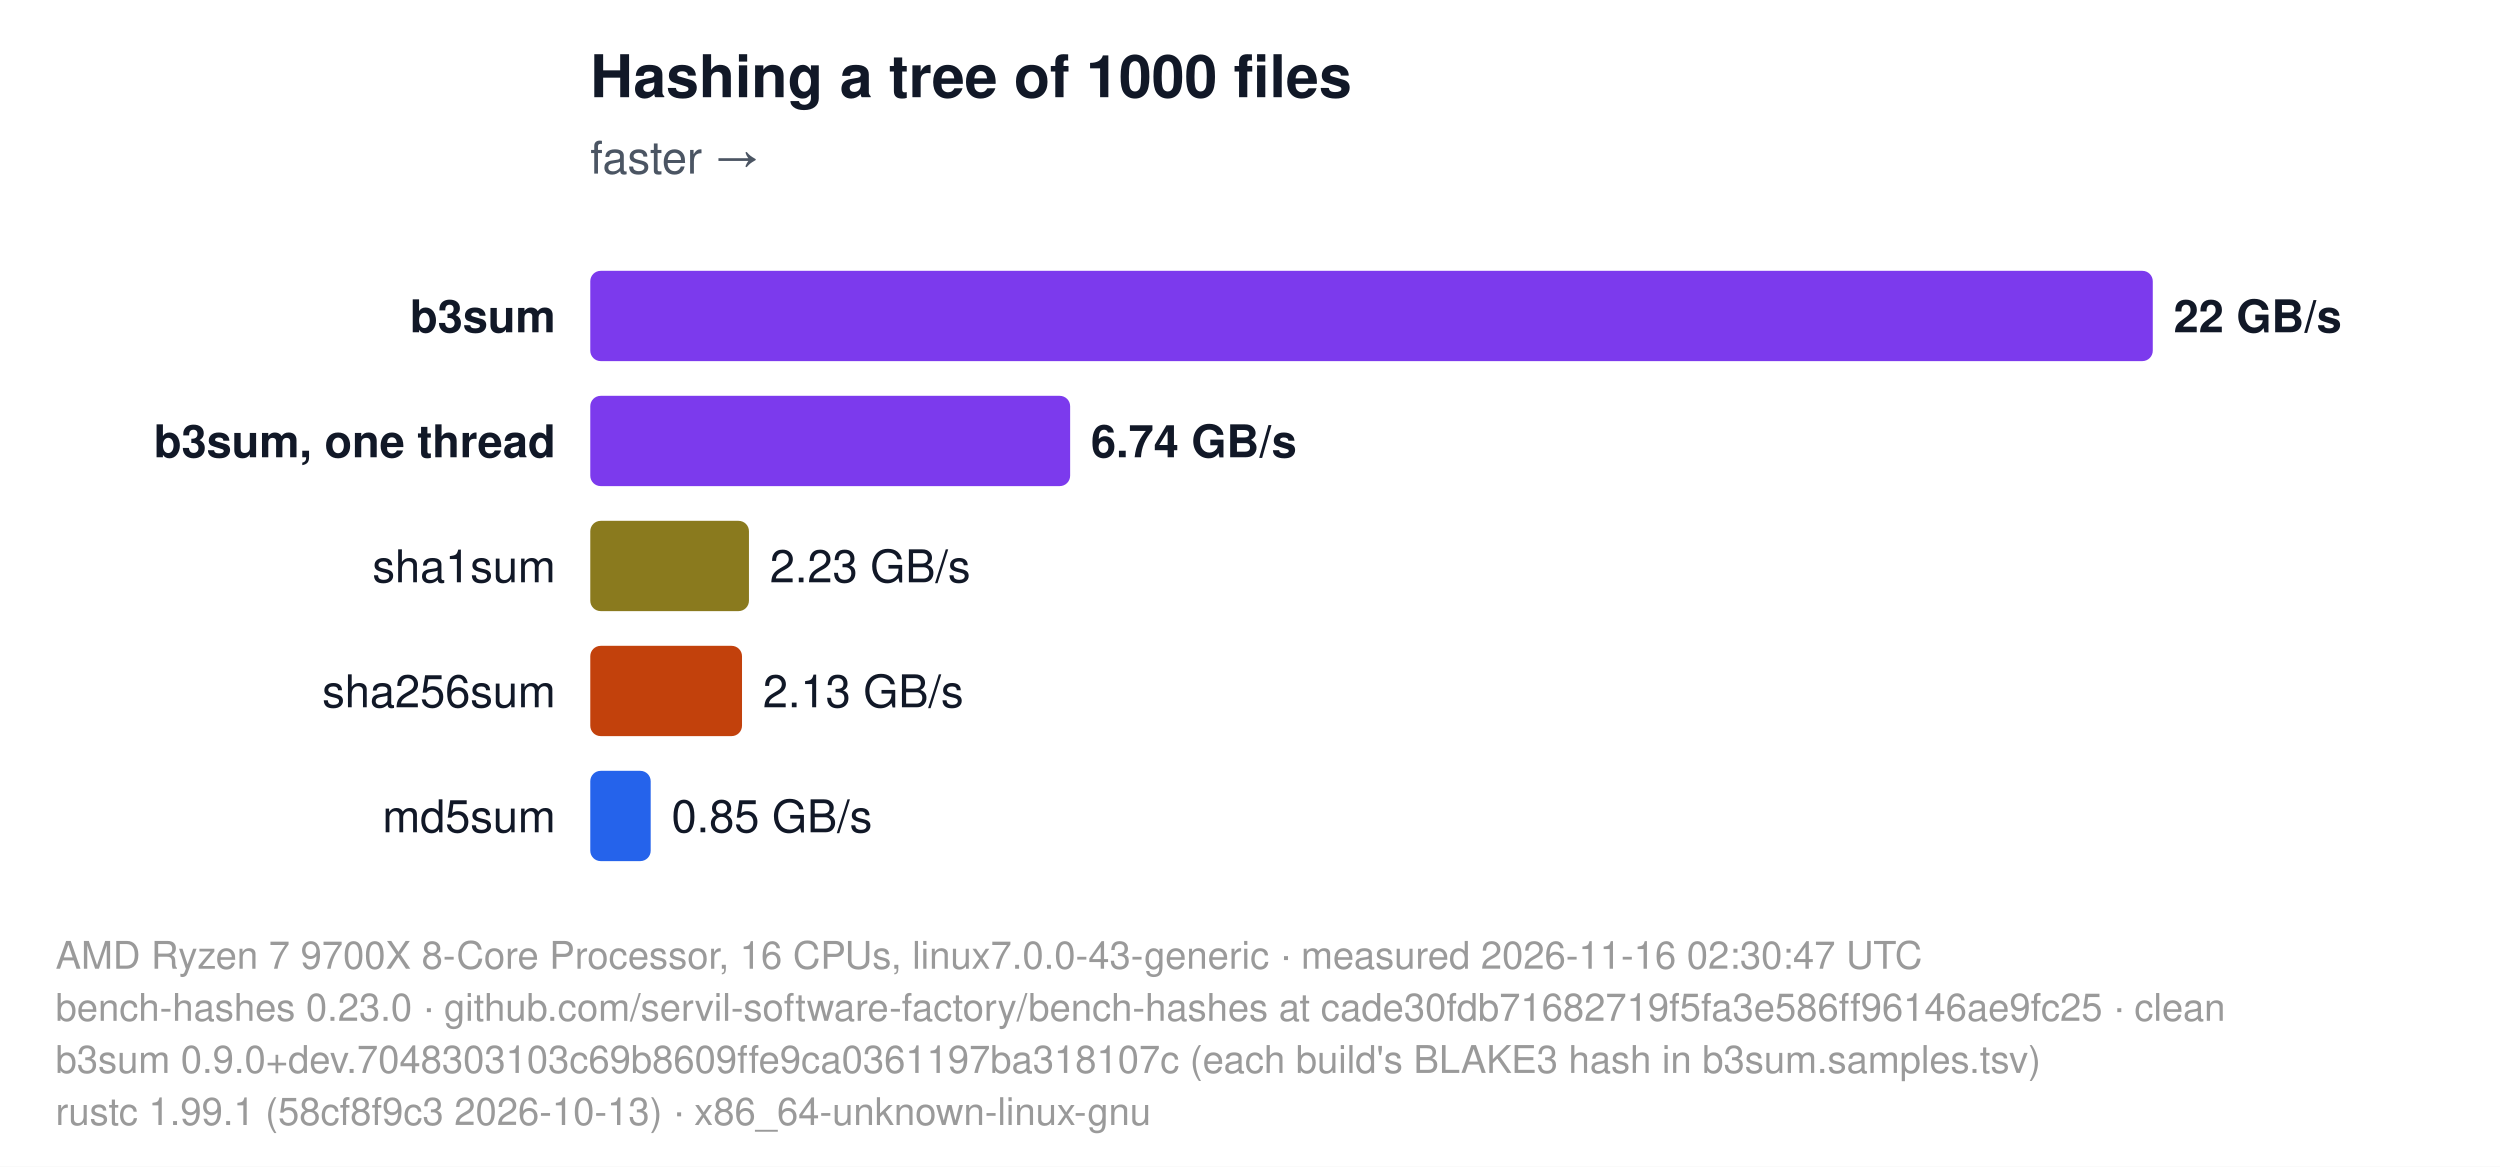
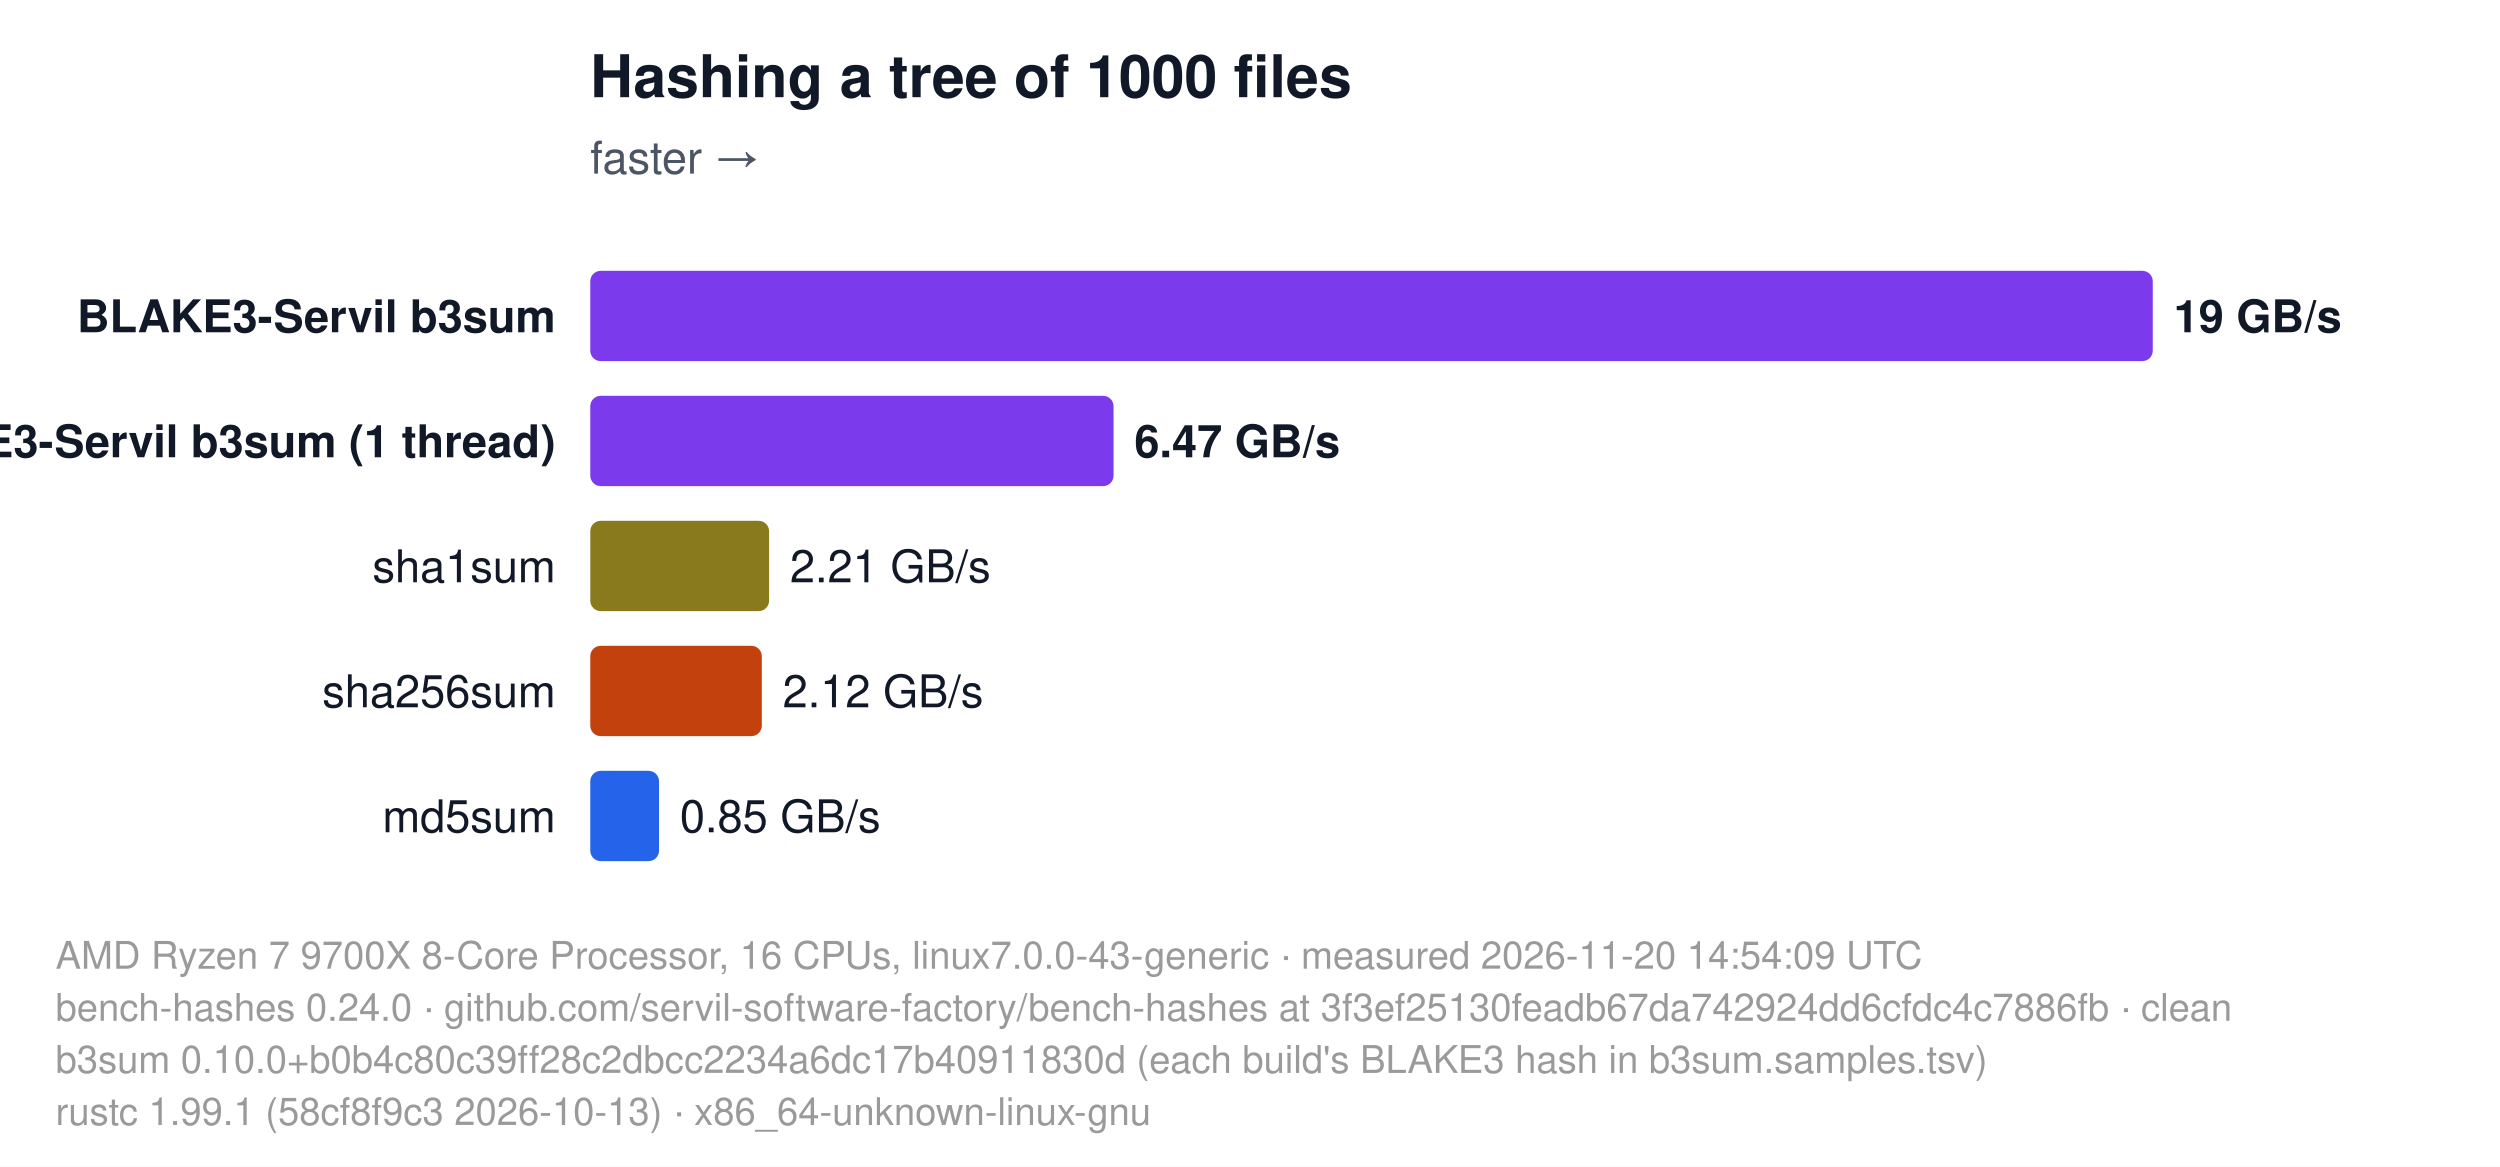
<svg xmlns="http://www.w3.org/2000/svg" width="720" height="336" viewBox="0 0 720 336" font-family="-apple-system, BlinkMacSystemFont, 'Segoe UI', Helvetica, Arial, sans-serif">
  <rect width="720" height="336" fill="#ffffff" />
  <text x="170" y="28" font-size="17" font-weight="600" fill="#111827">Hashing a tree of 1000 files</text>
  <text x="170" y="50" font-size="13" fill="#4b5563">faster →</text>
-   <text x="160" y="95.7" font-size="13" fill="#111827" text-anchor="end" font-weight="600">b3sum</text>
+   <text x="160" y="95.7" font-size="13" fill="#111827" text-anchor="end" font-weight="600">BLAKE3-Servil b3sum</text>
  <rect x="170" y="78" width="450.0" height="26" rx="3" fill="#7c3aed" />
-   <text x="626.0" y="95.7" font-size="13" fill="#111827" font-weight="600">22 GB/s</text>
-   <text x="160" y="131.7" font-size="13" fill="#111827" text-anchor="end" font-weight="600">b3sum, one thread</text>
-   <rect x="170" y="114" width="138.2" height="26" rx="3" fill="#7c3aed" />
-   <text x="314.2" y="131.7" font-size="13" fill="#111827" font-weight="600">6.74 GB/s</text>
+   <text x="626.0" y="95.7" font-size="13" fill="#111827" font-weight="600">19 GB/s</text>
+   <text x="160" y="131.7" font-size="13" fill="#111827" text-anchor="end" font-weight="600">BLAKE3-Servil b3sum (1 thread)</text>
+   <rect x="170" y="114" width="150.7" height="26" rx="3" fill="#7c3aed" />
+   <text x="326.7" y="131.7" font-size="13" fill="#111827" font-weight="600">6.47 GB/s</text>
  <text x="160" y="167.7" font-size="13" fill="#111827" text-anchor="end">sha1sum</text>
-   <rect x="170" y="150" width="45.7" height="26" rx="3" fill="#8a7a1e" />
-   <text x="221.7" y="167.7" font-size="13" fill="#111827">2.23 GB/s</text>
+   <rect x="170" y="150" width="51.5" height="26" rx="3" fill="#8a7a1e" />
+   <text x="227.5" y="167.7" font-size="13" fill="#111827">2.21 GB/s</text>
  <text x="160" y="203.7" font-size="13" fill="#111827" text-anchor="end">sha256sum</text>
-   <rect x="170" y="186" width="43.7" height="26" rx="3" fill="#c2410c" />
-   <text x="219.7" y="203.7" font-size="13" fill="#111827">2.13 GB/s</text>
+   <rect x="170" y="186" width="49.4" height="26" rx="3" fill="#c2410c" />
+   <text x="225.4" y="203.7" font-size="13" fill="#111827">2.12 GB/s</text>
  <text x="160" y="239.7" font-size="13" fill="#111827" text-anchor="end">md5sum</text>
-   <rect x="170" y="222" width="17.4" height="26" rx="3" fill="#2563eb" />
-   <text x="193.4" y="239.7" font-size="13" fill="#111827">0.85 GB/s</text>
-   <text x="16" y="279.0" font-size="11" fill="#9a9a9a">AMD Ryzen 7 9700X 8-Core Processor, 16 CPUs, linux7.0.0-43-generic · measured 2026-11-16 02:30:47 UTC</text>
-   <text x="16" y="294.0" font-size="11" fill="#9a9a9a">bench-hashes 0.23.0 · github.com/servil-software-factory/bench-hashes at cade30fdb71682719f5fa3e586ff96146ae9fc25 · clean</text>
-   <text x="16" y="309.0" font-size="11" fill="#9a9a9a">b3sum 0.9.0+dev.7048303103c69b8609ffe9ca0361197ba318107c (each build's BLAKE3 hash in b3sum.samples.tsv)</text>
+   <rect x="170" y="222" width="19.8" height="26" rx="3" fill="#2563eb" />
+   <text x="195.8" y="239.7" font-size="13" fill="#111827">0.85 GB/s</text>
+   <text x="16" y="279.0" font-size="11" fill="#9a9a9a">AMD Ryzen 7 9700X 8-Core Processor, 16 CPUs, linux7.0.0-43-generic · measured 2026-11-20 14:54:09 UTC</text>
+   <text x="16" y="294.0" font-size="11" fill="#9a9a9a">bench-hashes 0.24.0 · github.com/servil-software-factory/bench-hashes at 3f3ef25130feadb67da742924dd6cfdc4c7886fb · clean</text>
+   <text x="16" y="309.0" font-size="11" fill="#9a9a9a">b3sum 0.10.0+b0b4c80c39ff28c2dbcc2234a6dc17b40911830d (each build's BLAKE3 hash in b3sum.samples.tsv)</text>
  <text x="16" y="324.0" font-size="11" fill="#9a9a9a">rustc 1.99.1 (58cf8f9c3 2026-10-13) · x86_64-unknown-linux-gnu</text>
</svg>
